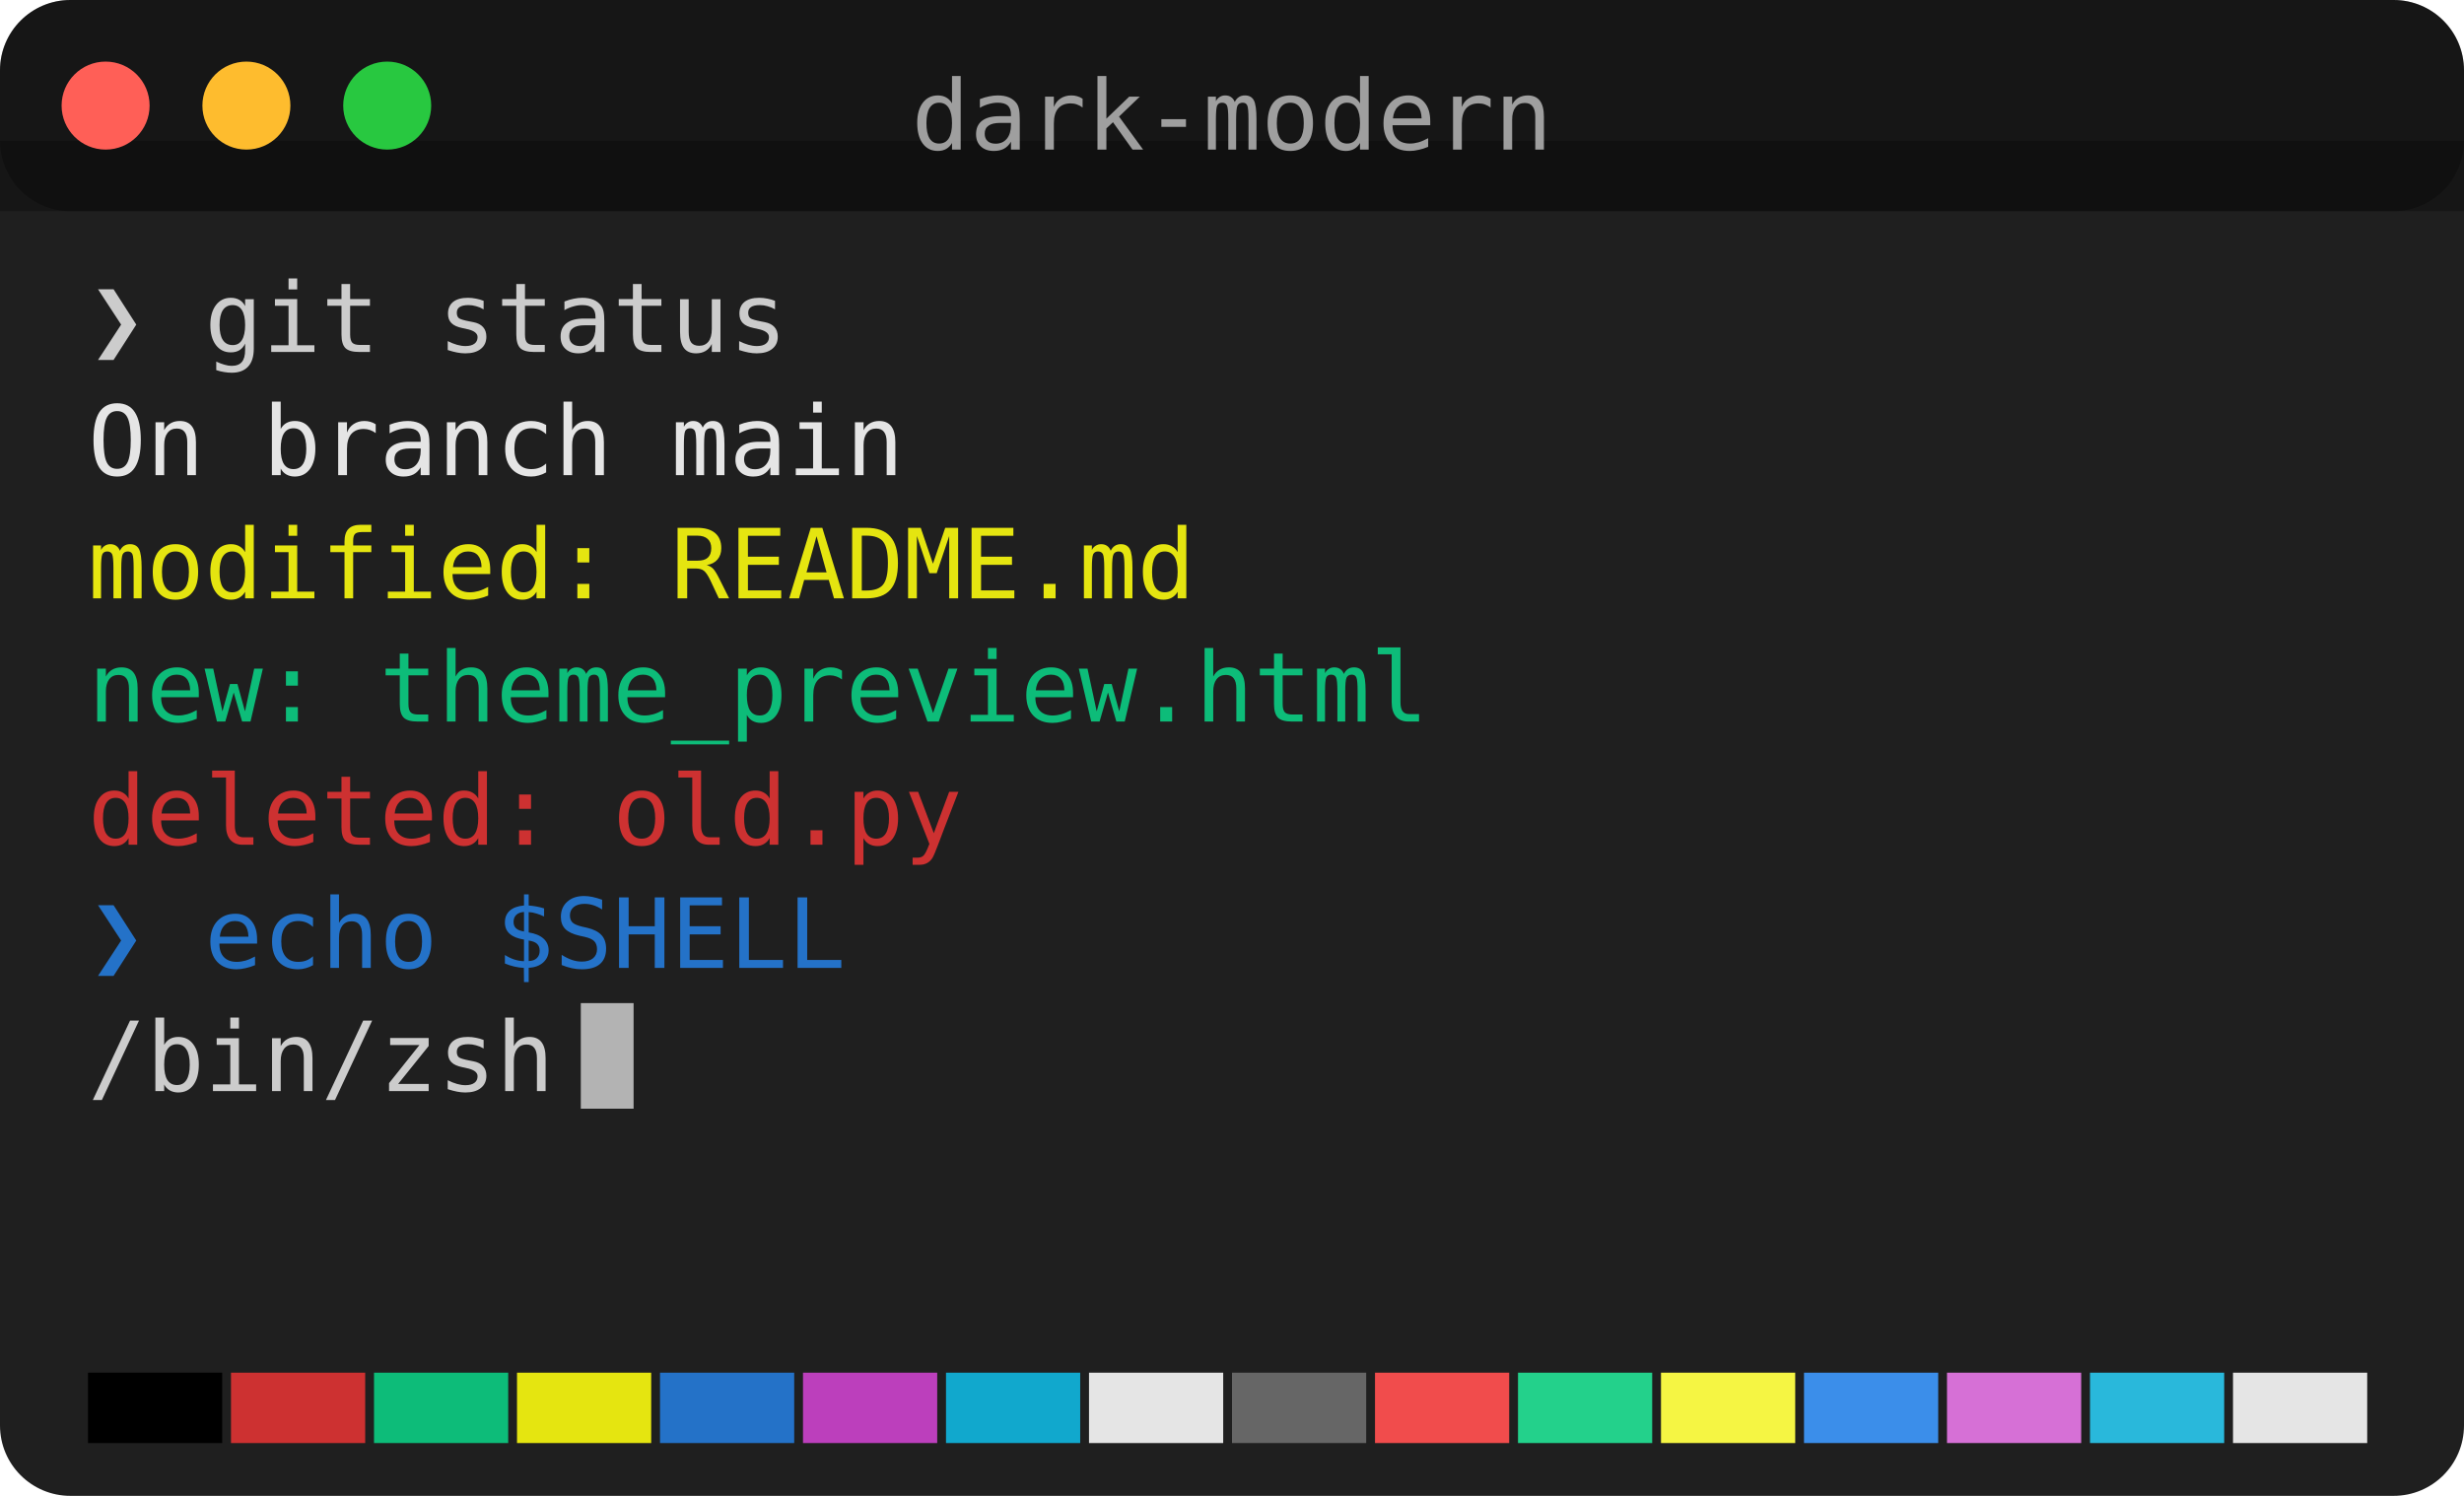
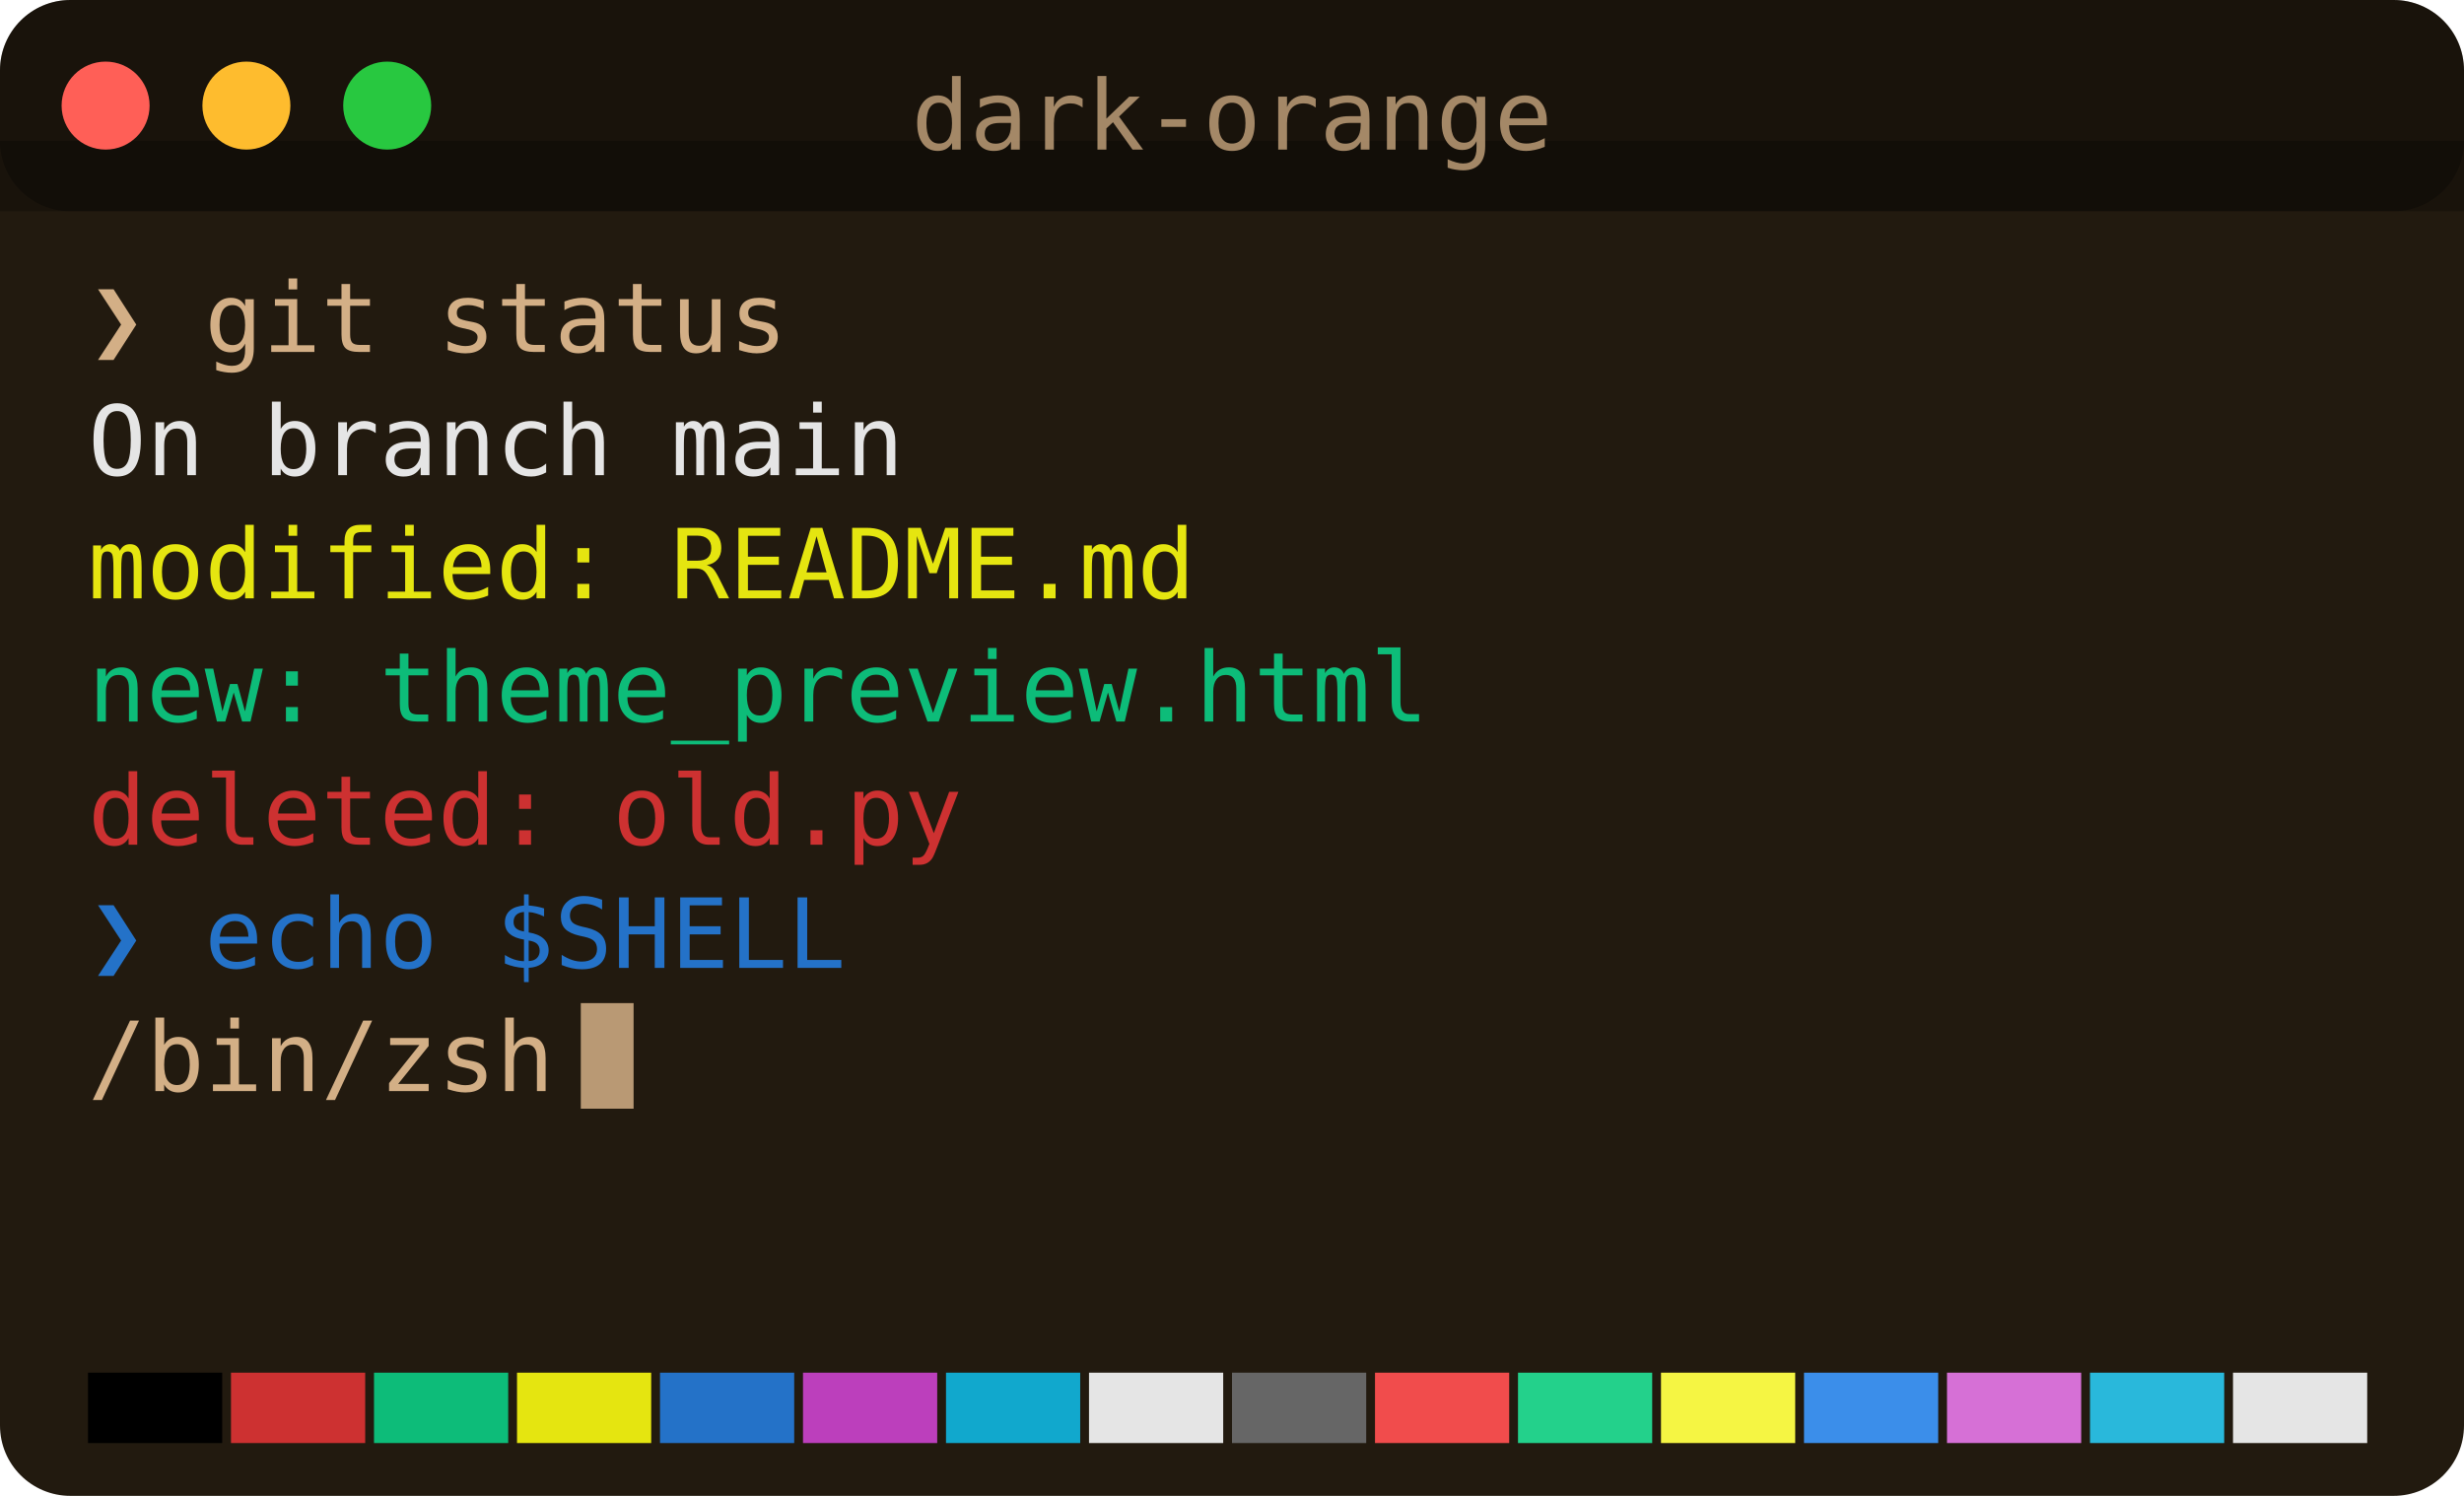
<svg xmlns="http://www.w3.org/2000/svg" width="280" height="170" viewBox="0 0 280 170">
-   <rect width="280" height="170" rx="8" fill="#1f1f1f" />
+   <rect width="280" height="170" rx="8" fill="#221a0f" />
  <rect width="280" height="24" rx="8" fill="#000000" fill-opacity="0.28" />
  <rect y="16" width="280" height="8" fill="#000000" fill-opacity="0.28" />
  <circle cx="12" cy="12.0" r="5" fill="#ff5f57" />
  <circle cx="28" cy="12.0" r="5" fill="#febc2e" />
  <circle cx="44" cy="12.0" r="5" fill="#28c840" />
-   <text x="140.0" y="17" fill="#cccccc" opacity="0.75" font-size="11" text-anchor="middle" font-family="ui-monospace, SFMono-Regular, Menlo, Consolas, monospace">dark-modern</text>
-   <text x="10" y="40" fill="#cccccc" font-size="11" font-family="ui-monospace, SFMono-Regular, Menlo, Consolas, monospace">❯ git status</text>
+   <text x="140.0" y="17" fill="#d3af86" opacity="0.75" font-size="11" text-anchor="middle" font-family="ui-monospace, SFMono-Regular, Menlo, Consolas, monospace">dark-orange</text>
+   <text x="10" y="40" fill="#d3af86" font-size="11" font-family="ui-monospace, SFMono-Regular, Menlo, Consolas, monospace">❯ git status</text>
  <text x="10" y="54" fill="#e5e5e5" font-size="11" font-family="ui-monospace, SFMono-Regular, Menlo, Consolas, monospace">On branch main</text>
  <text x="10" y="68" fill="#e5e510" font-size="11" font-family="ui-monospace, SFMono-Regular, Menlo, Consolas, monospace">  modified: README.md</text>
  <text x="10" y="82" fill="#0dbc79" font-size="11" font-family="ui-monospace, SFMono-Regular, Menlo, Consolas, monospace">  new:      theme_preview.html</text>
  <text x="10" y="96" fill="#cd3131" font-size="11" font-family="ui-monospace, SFMono-Regular, Menlo, Consolas, monospace">  deleted:  old.py</text>
  <text x="10" y="110" fill="#2472c8" font-size="11" font-family="ui-monospace, SFMono-Regular, Menlo, Consolas, monospace">❯ echo $SHELL</text>
-   <text x="10" y="124" fill="#cccccc" font-size="11" font-family="ui-monospace, SFMono-Regular, Menlo, Consolas, monospace">/bin/zsh</text>
-   <rect x="66" y="114" width="6" height="12" fill="#cccccc" opacity="0.85" />
+   <text x="10" y="124" fill="#d3af86" font-size="11" font-family="ui-monospace, SFMono-Regular, Menlo, Consolas, monospace">/bin/zsh</text>
+   <rect x="66" y="114" width="6" height="12" fill="#d3af86" opacity="0.85" />
  <rect x="10.00" y="156" width="15.25" height="8" fill="#000000" />
  <rect x="26.25" y="156" width="15.25" height="8" fill="#cd3131" />
  <rect x="42.50" y="156" width="15.25" height="8" fill="#0dbc79" />
  <rect x="58.75" y="156" width="15.25" height="8" fill="#e5e510" />
  <rect x="75.00" y="156" width="15.25" height="8" fill="#2472c8" />
  <rect x="91.25" y="156" width="15.25" height="8" fill="#bc3fbc" />
  <rect x="107.50" y="156" width="15.25" height="8" fill="#11a8cd" />
  <rect x="123.75" y="156" width="15.25" height="8" fill="#e5e5e5" />
  <rect x="140.00" y="156" width="15.25" height="8" fill="#666666" />
  <rect x="156.25" y="156" width="15.25" height="8" fill="#f14c4c" />
  <rect x="172.50" y="156" width="15.25" height="8" fill="#23d18b" />
  <rect x="188.75" y="156" width="15.25" height="8" fill="#f5f543" />
  <rect x="205.00" y="156" width="15.25" height="8" fill="#3b8eea" />
  <rect x="221.25" y="156" width="15.25" height="8" fill="#d670d6" />
  <rect x="237.50" y="156" width="15.25" height="8" fill="#29b8db" />
  <rect x="253.75" y="156" width="15.25" height="8" fill="#e5e5e5" />
</svg>
